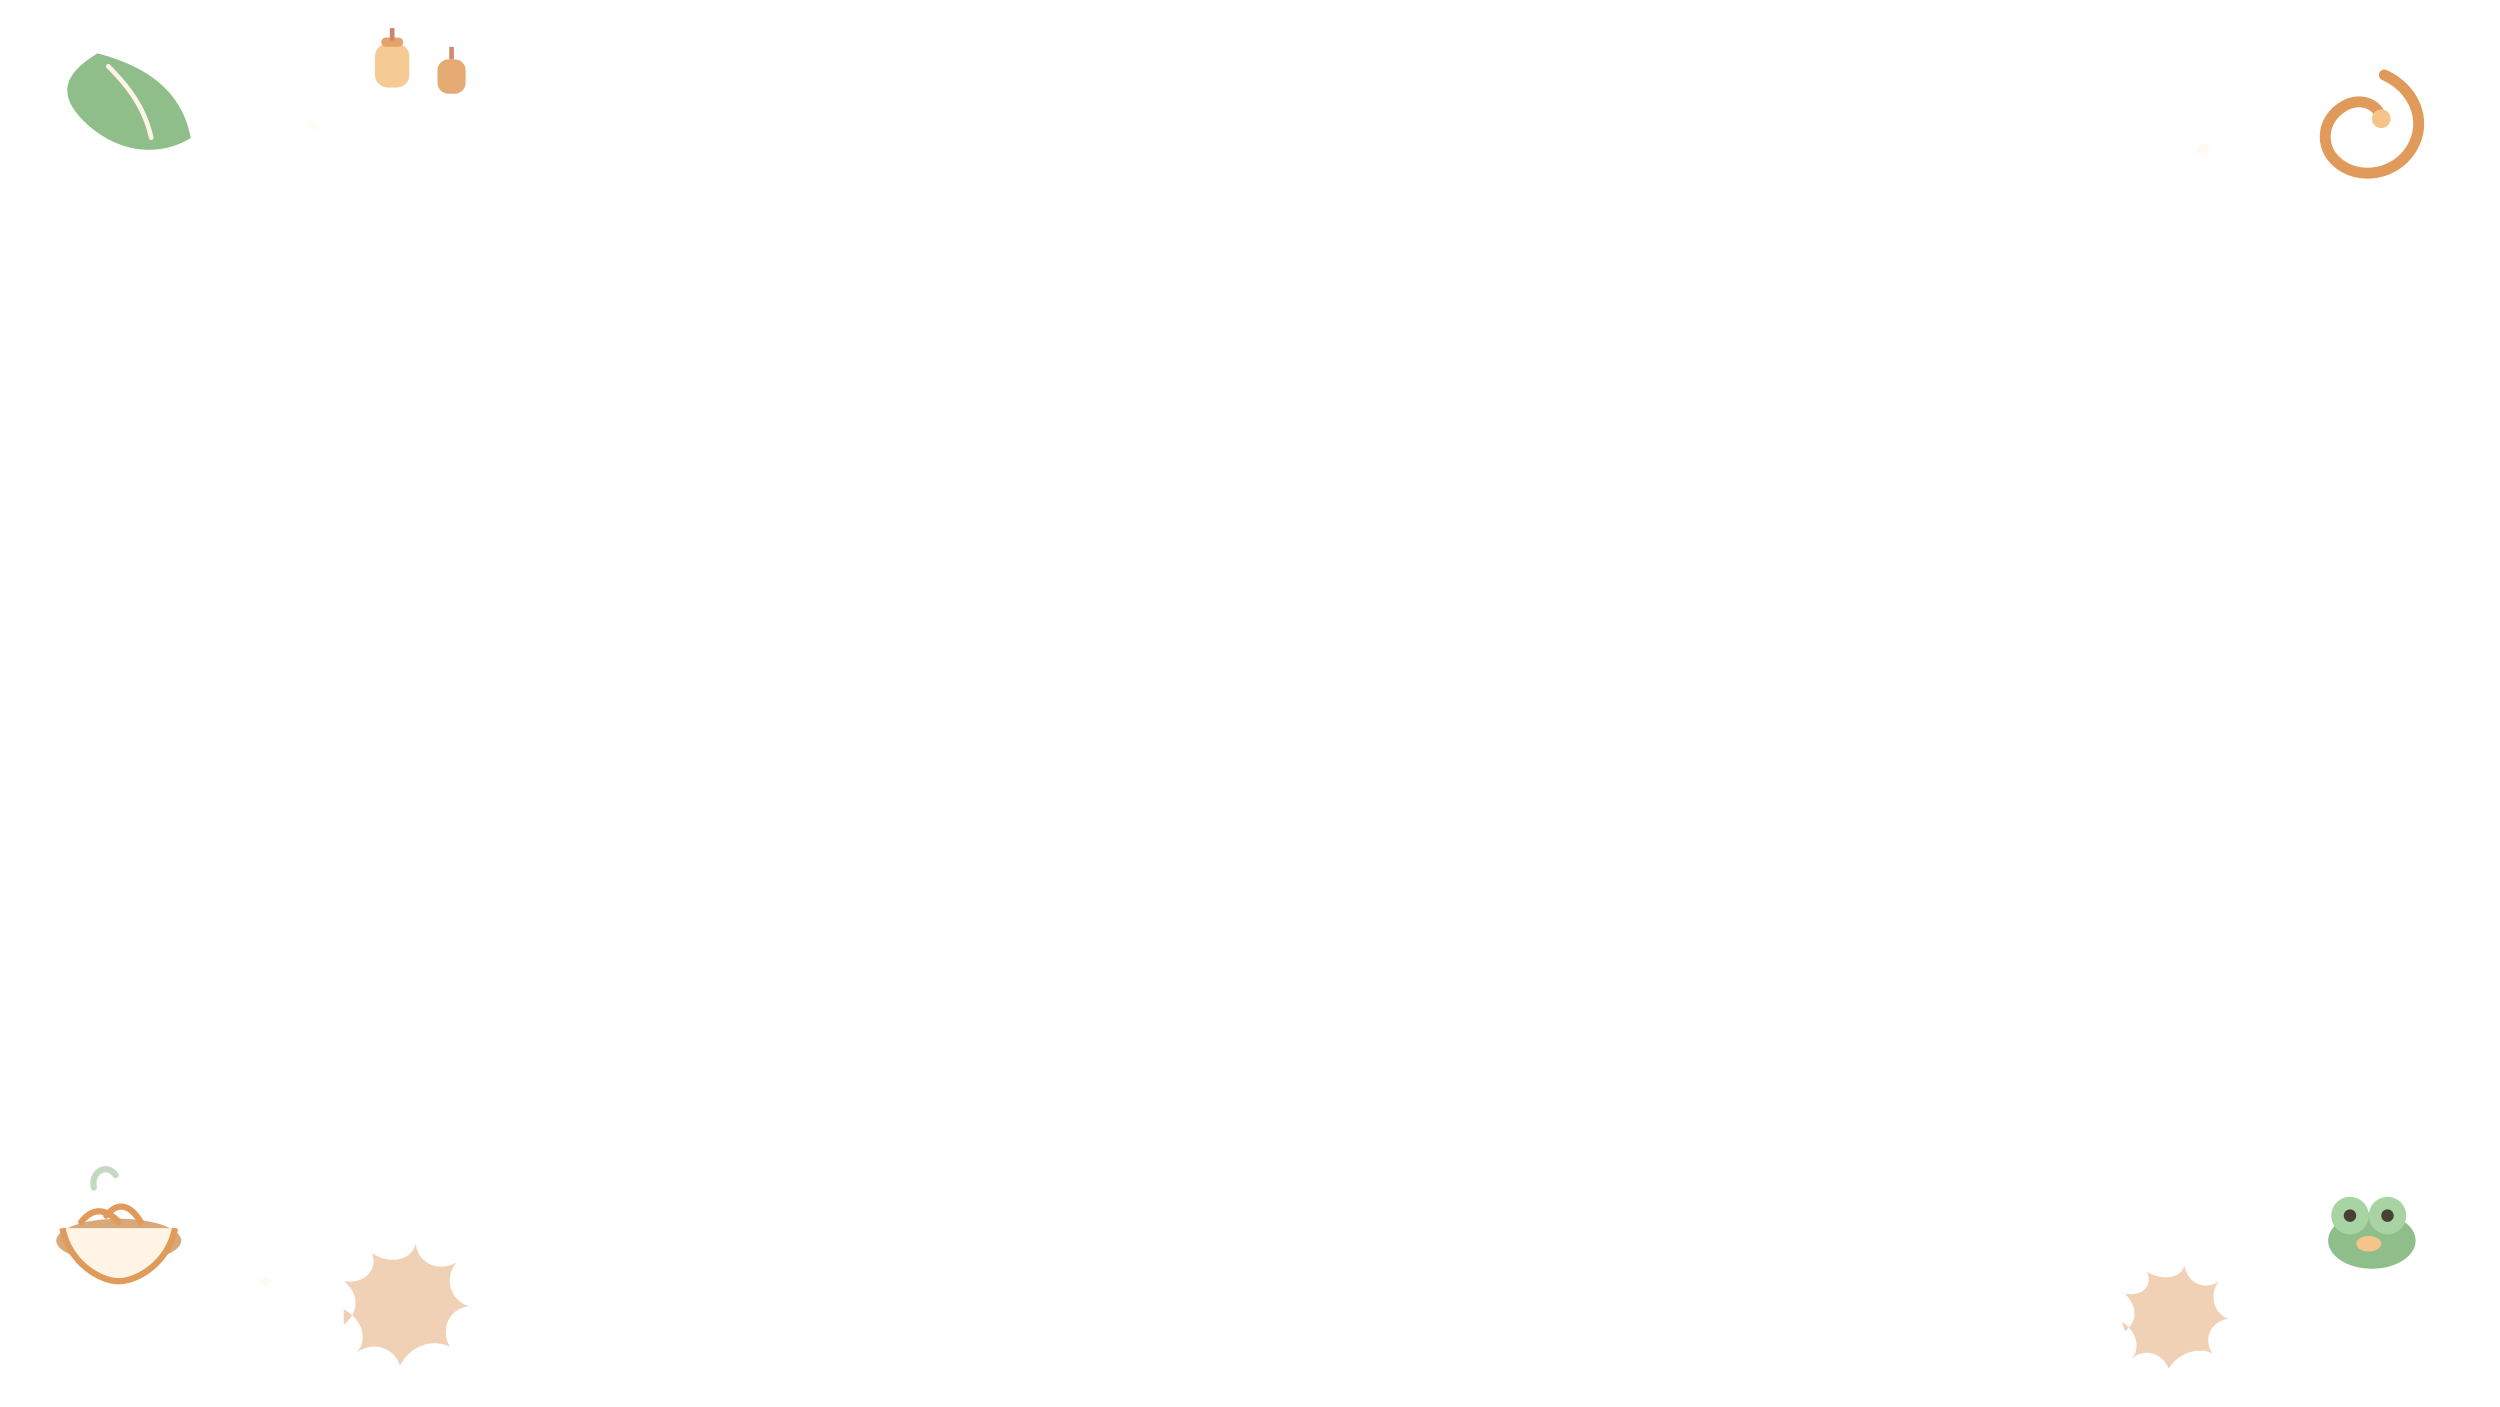
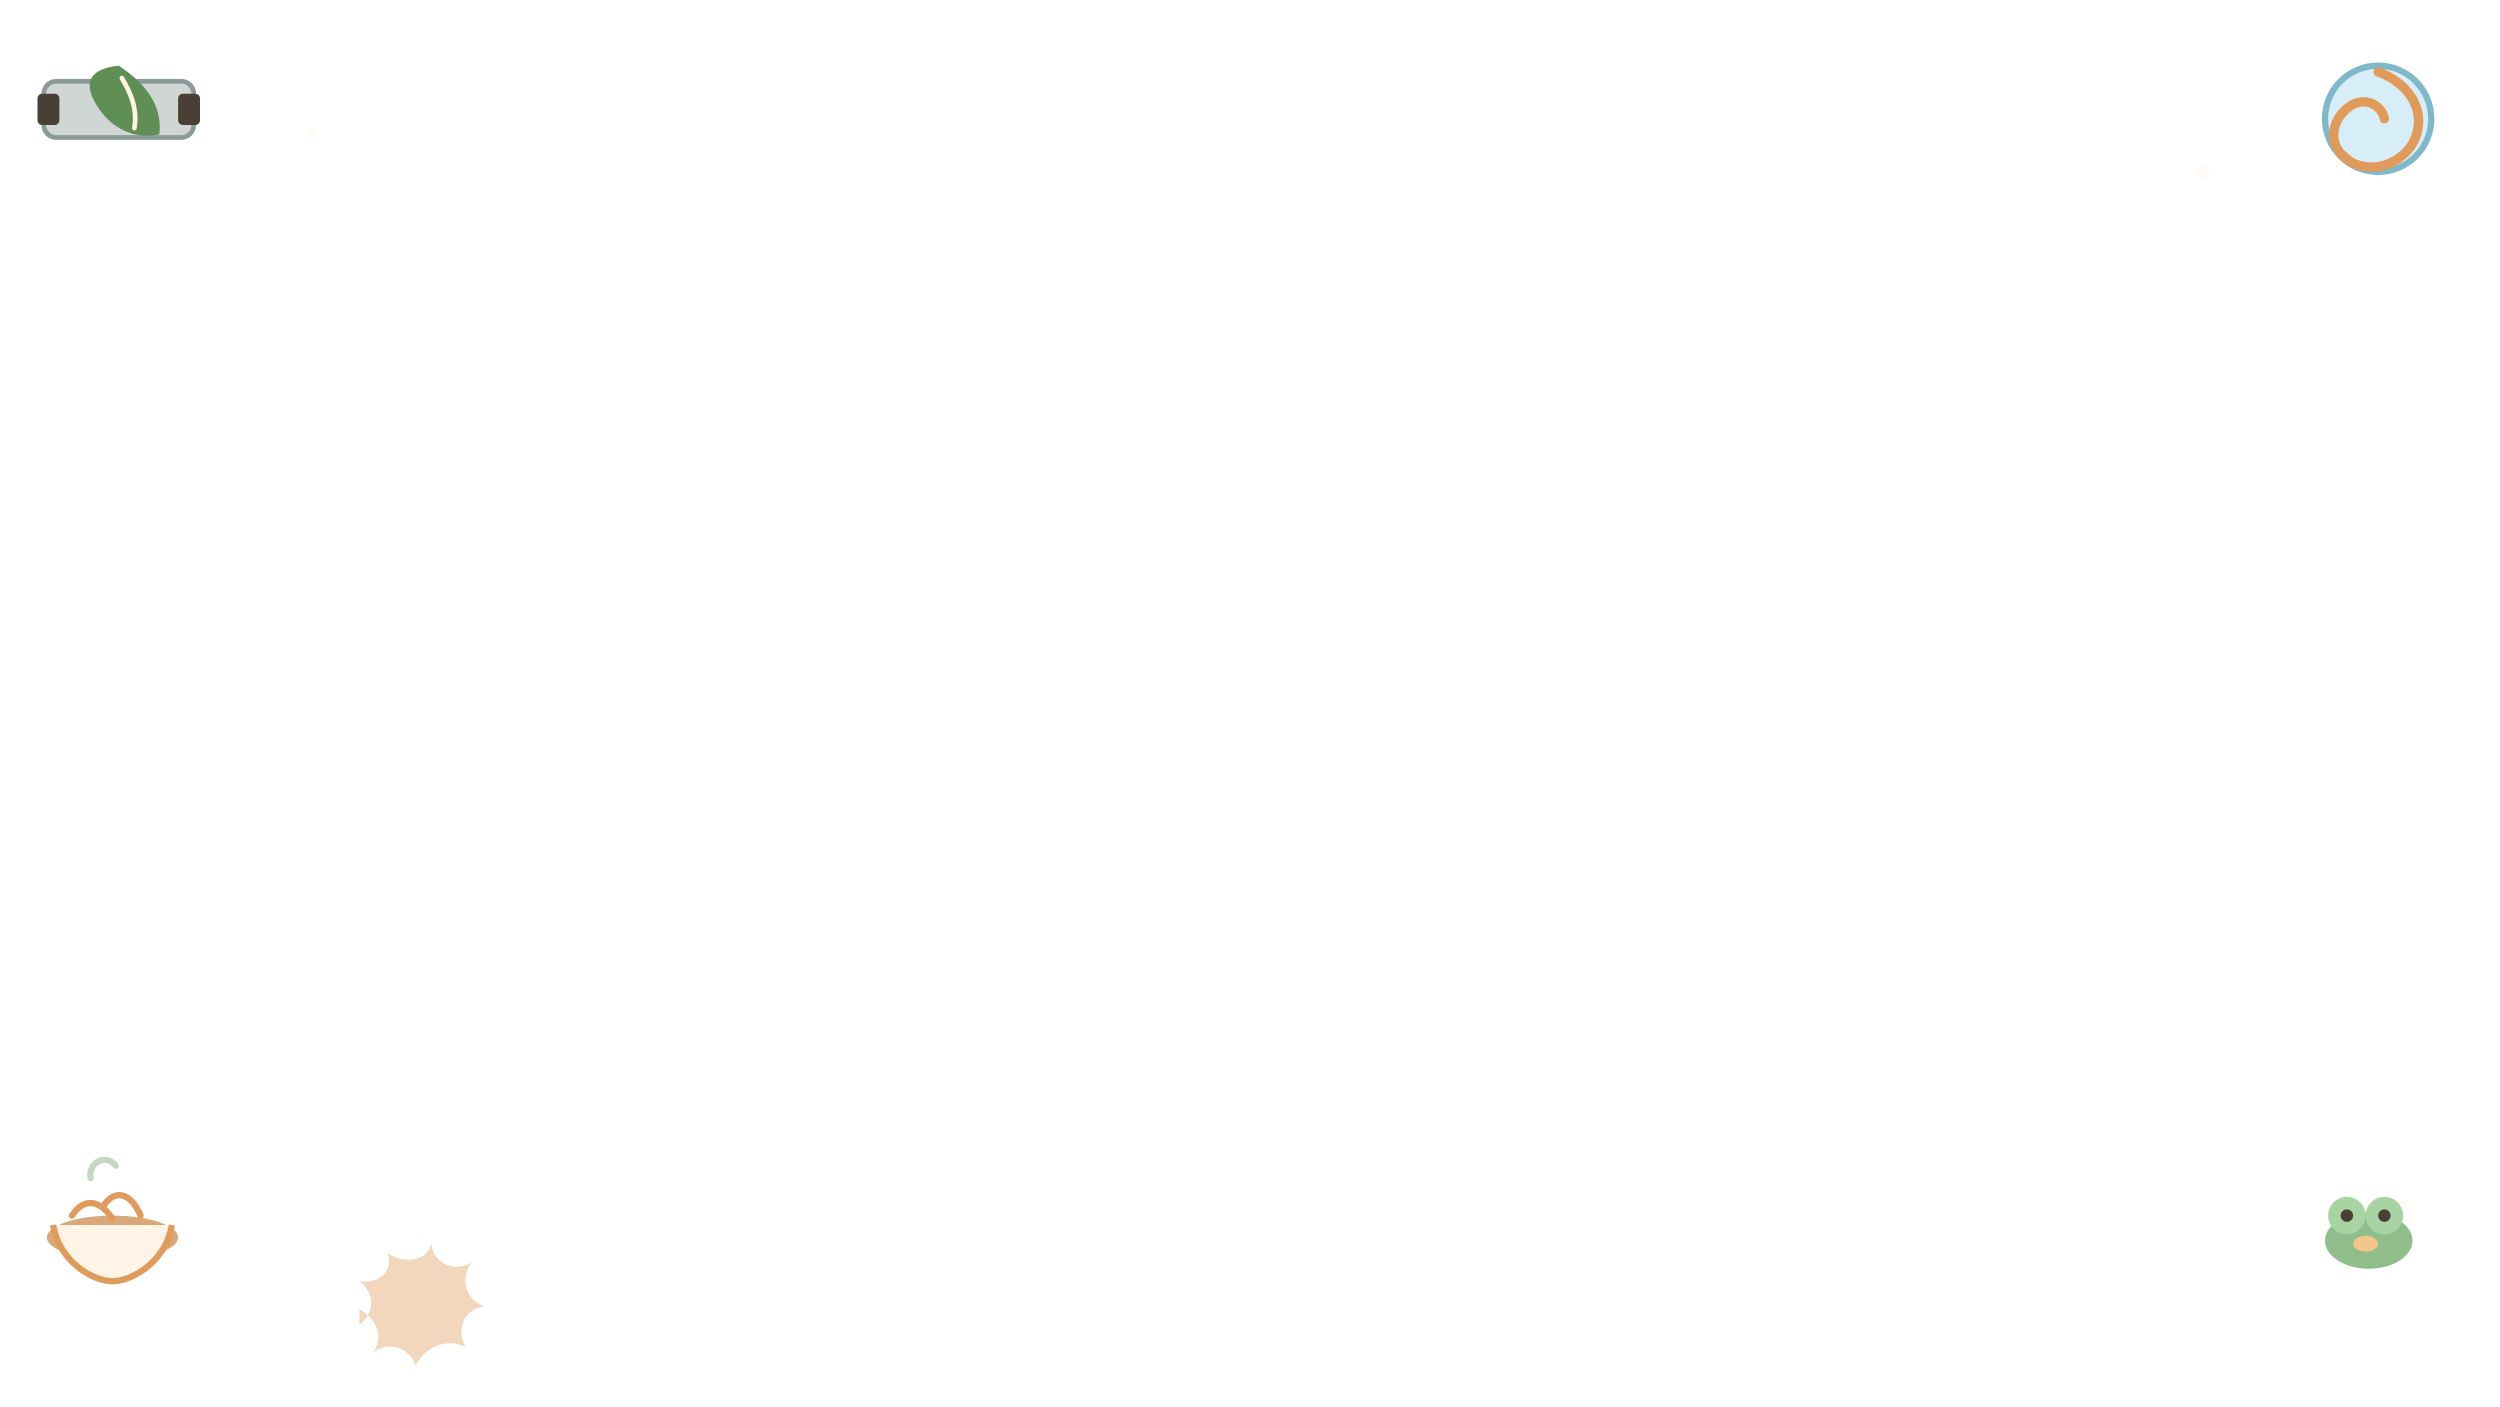
<svg xmlns="http://www.w3.org/2000/svg" viewBox="0 0 1600 900" fill="none">
-   <g transform="translate(28,24) rotate(-18 48 52)">
-     <path d="M48 8c28 18 44 40 40 70-26 6-50-8-62-32-10-20-4-32 22-38z" fill="#8fbe8a" />
-     <path d="M52 18c8 16 14 32 12 52" stroke="#fff4e6" stroke-width="3" stroke-linecap="round" />
+   <g transform="translate(24,24)">
+     <rect x="4" y="28" width="96" height="36" rx="8" fill="#cfd6d4" stroke="#8a9a96" stroke-width="3" />
+     <path d="M52 18c18 12 28 26 26 44-18 4-34-6-42-22-6-12-2-20 16-22z" fill="#5f8f55" />
+     <path d="M54 26c6 10 10 20 8 32" stroke="#fff4e6" stroke-width="3" stroke-linecap="round" />
+     <rect x="0" y="36" width="14" height="20" rx="3" fill="#4a3f34" />
+     <rect x="90" y="36" width="14" height="20" rx="3" fill="#4a3f34" />
  </g>
-   <g transform="translate(1470,32)">
-     <path d="M56 16c18 8 28 28 18 46-10 18-34 22-48 10-12-10-10-28 4-36 10-6 22-2 24 8" stroke="#e09a5a" stroke-width="7" stroke-linecap="round" fill="none" />
-     <circle cx="54" cy="44" r="6" fill="#f4c48a" />
+   <g transform="translate(1474,28)">
+     <circle cx="48" cy="48" r="34" fill="#d7eef8" stroke="#7eb8c9" stroke-width="4" />
+     <path d="M48 18c22 8 32 28 22 46-10 16-32 20-44 8-10-8-8-24 4-32 8-6 20-2 22 8" stroke="#e09a5a" stroke-width="6" stroke-linecap="round" fill="none" />
  </g>
-   <g transform="translate(240,18)" opacity=".9">
-     <rect x="0" y="10" width="22" height="28" rx="8" fill="#f4c48a" />
-     <rect x="4" y="6" width="14" height="6" rx="3" fill="#e09a5a" />
-     <line x1="11" y1="0" x2="11" y2="8" stroke="#c9785c" stroke-width="3" />
+   <g transform="translate(28,738)">
+     <ellipse cx="44" cy="54" rx="42" ry="14" fill="#d9a878" />
+     <path d="M6 46c4 24 26 36 38 36s34-12 38-36" fill="#fff4e6" stroke="#e09a5a" stroke-width="4" />
+     <path d="M18 40c8-12 18-10 26 2M38 34c8-12 18-8 24 6" stroke="#e09a5a" stroke-width="4" stroke-linecap="round" />
+     <path d="M30 16c-2-10 10-16 16-8" stroke="#c4d9c2" stroke-width="4" stroke-linecap="round" />
  </g>
-   <g transform="translate(280,28)" opacity=".85">
-     <rect x="0" y="10" width="18" height="22" rx="7" fill="#e09a5a" />
-     <line x1="9" y1="2" x2="9" y2="10" stroke="#c9785c" stroke-width="3" />
+   <g transform="translate(1476,740)">
+     <ellipse cx="40" cy="54" rx="28" ry="18" fill="#8fbe8a" />
+     <circle cx="26" cy="38" r="12" fill="#a8d4a4" />
+     <circle cx="50" cy="38" r="12" fill="#a8d4a4" />
+     <circle cx="26" cy="38" r="4" fill="#4a3f34" />
+     <circle cx="50" cy="38" r="4" fill="#4a3f34" />
+     <ellipse cx="38" cy="56" rx="8" ry="5" fill="#f4c48a" />
  </g>
-   <g transform="translate(32,742)">
-     <ellipse cx="44" cy="52" rx="40" ry="14" fill="#d9a878" />
-     <path d="M8 44c4 22 24 34 36 34s32-12 36-34" fill="#fff4e6" stroke="#e09a5a" stroke-width="4" />
-     <path d="M20 40c8-10 16-8 24 0M36 36c8-10 16-6 22 4" stroke="#e09a5a" stroke-width="4" stroke-linecap="round" />
-     <path d="M28 18c-2-10 8-16 14-8" stroke="#c4d9c2" stroke-width="4" stroke-linecap="round" />
-   </g>
-   <g transform="translate(1478,742)">
-     <ellipse cx="40" cy="52" rx="28" ry="18" fill="#8fbe8a" />
-     <circle cx="26" cy="36" r="12" fill="#a8d4a4" />
-     <circle cx="50" cy="36" r="12" fill="#a8d4a4" />
-     <circle cx="26" cy="36" r="4" fill="#4a3f34" />
-     <circle cx="50" cy="36" r="4" fill="#4a3f34" />
-     <ellipse cx="38" cy="54" rx="8" ry="5" fill="#f4c48a" />
-   </g>
-   <g fill="#e09a5a" opacity=".45">
-     <path d="M220 848c12-10 8-22 0-28 14 2 22-8 18-18 12 8 26 4 28-6 2 14 16 18 26 12-8 10-4 24 8 28-14 2-18 16-12 26-12-6-26 0-32 12-4-12-18-16-28-8 8-8 4-22-8-28z" />
-     <path d="M1360 852c10-8 6-18 0-24 12 2 18-6 14-14 10 6 22 4 24-4 2 12 14 16 22 10-6 8-4 20 6 24-12 2-16 14-10 22-10-4-22 0-28 10-4-10-16-14-24-6 6-6 4-18-6-24z" />
+   <g fill="#e09a5a" opacity=".4">
+     <path d="M230 848c12-10 8-22 0-28 14 2 22-8 18-18 12 8 26 4 28-6 2 14 16 18 26 12-8 10-4 24 8 28-14 2-18 16-12 26-12-6-26 0-32 12-4-12-18-16-28-8 8-8 4-22-8-28z" />
  </g>
  <g fill="#fff8ee" opacity=".75">
-     <circle cx="200" cy="80" r="3" />
-     <circle cx="1410" cy="96" r="4" />
-     <circle cx="170" cy="820" r="3" />
+     <circle cx="200" cy="86" r="3" />
+     <circle cx="1410" cy="110" r="4" />
  </g>
</svg>
